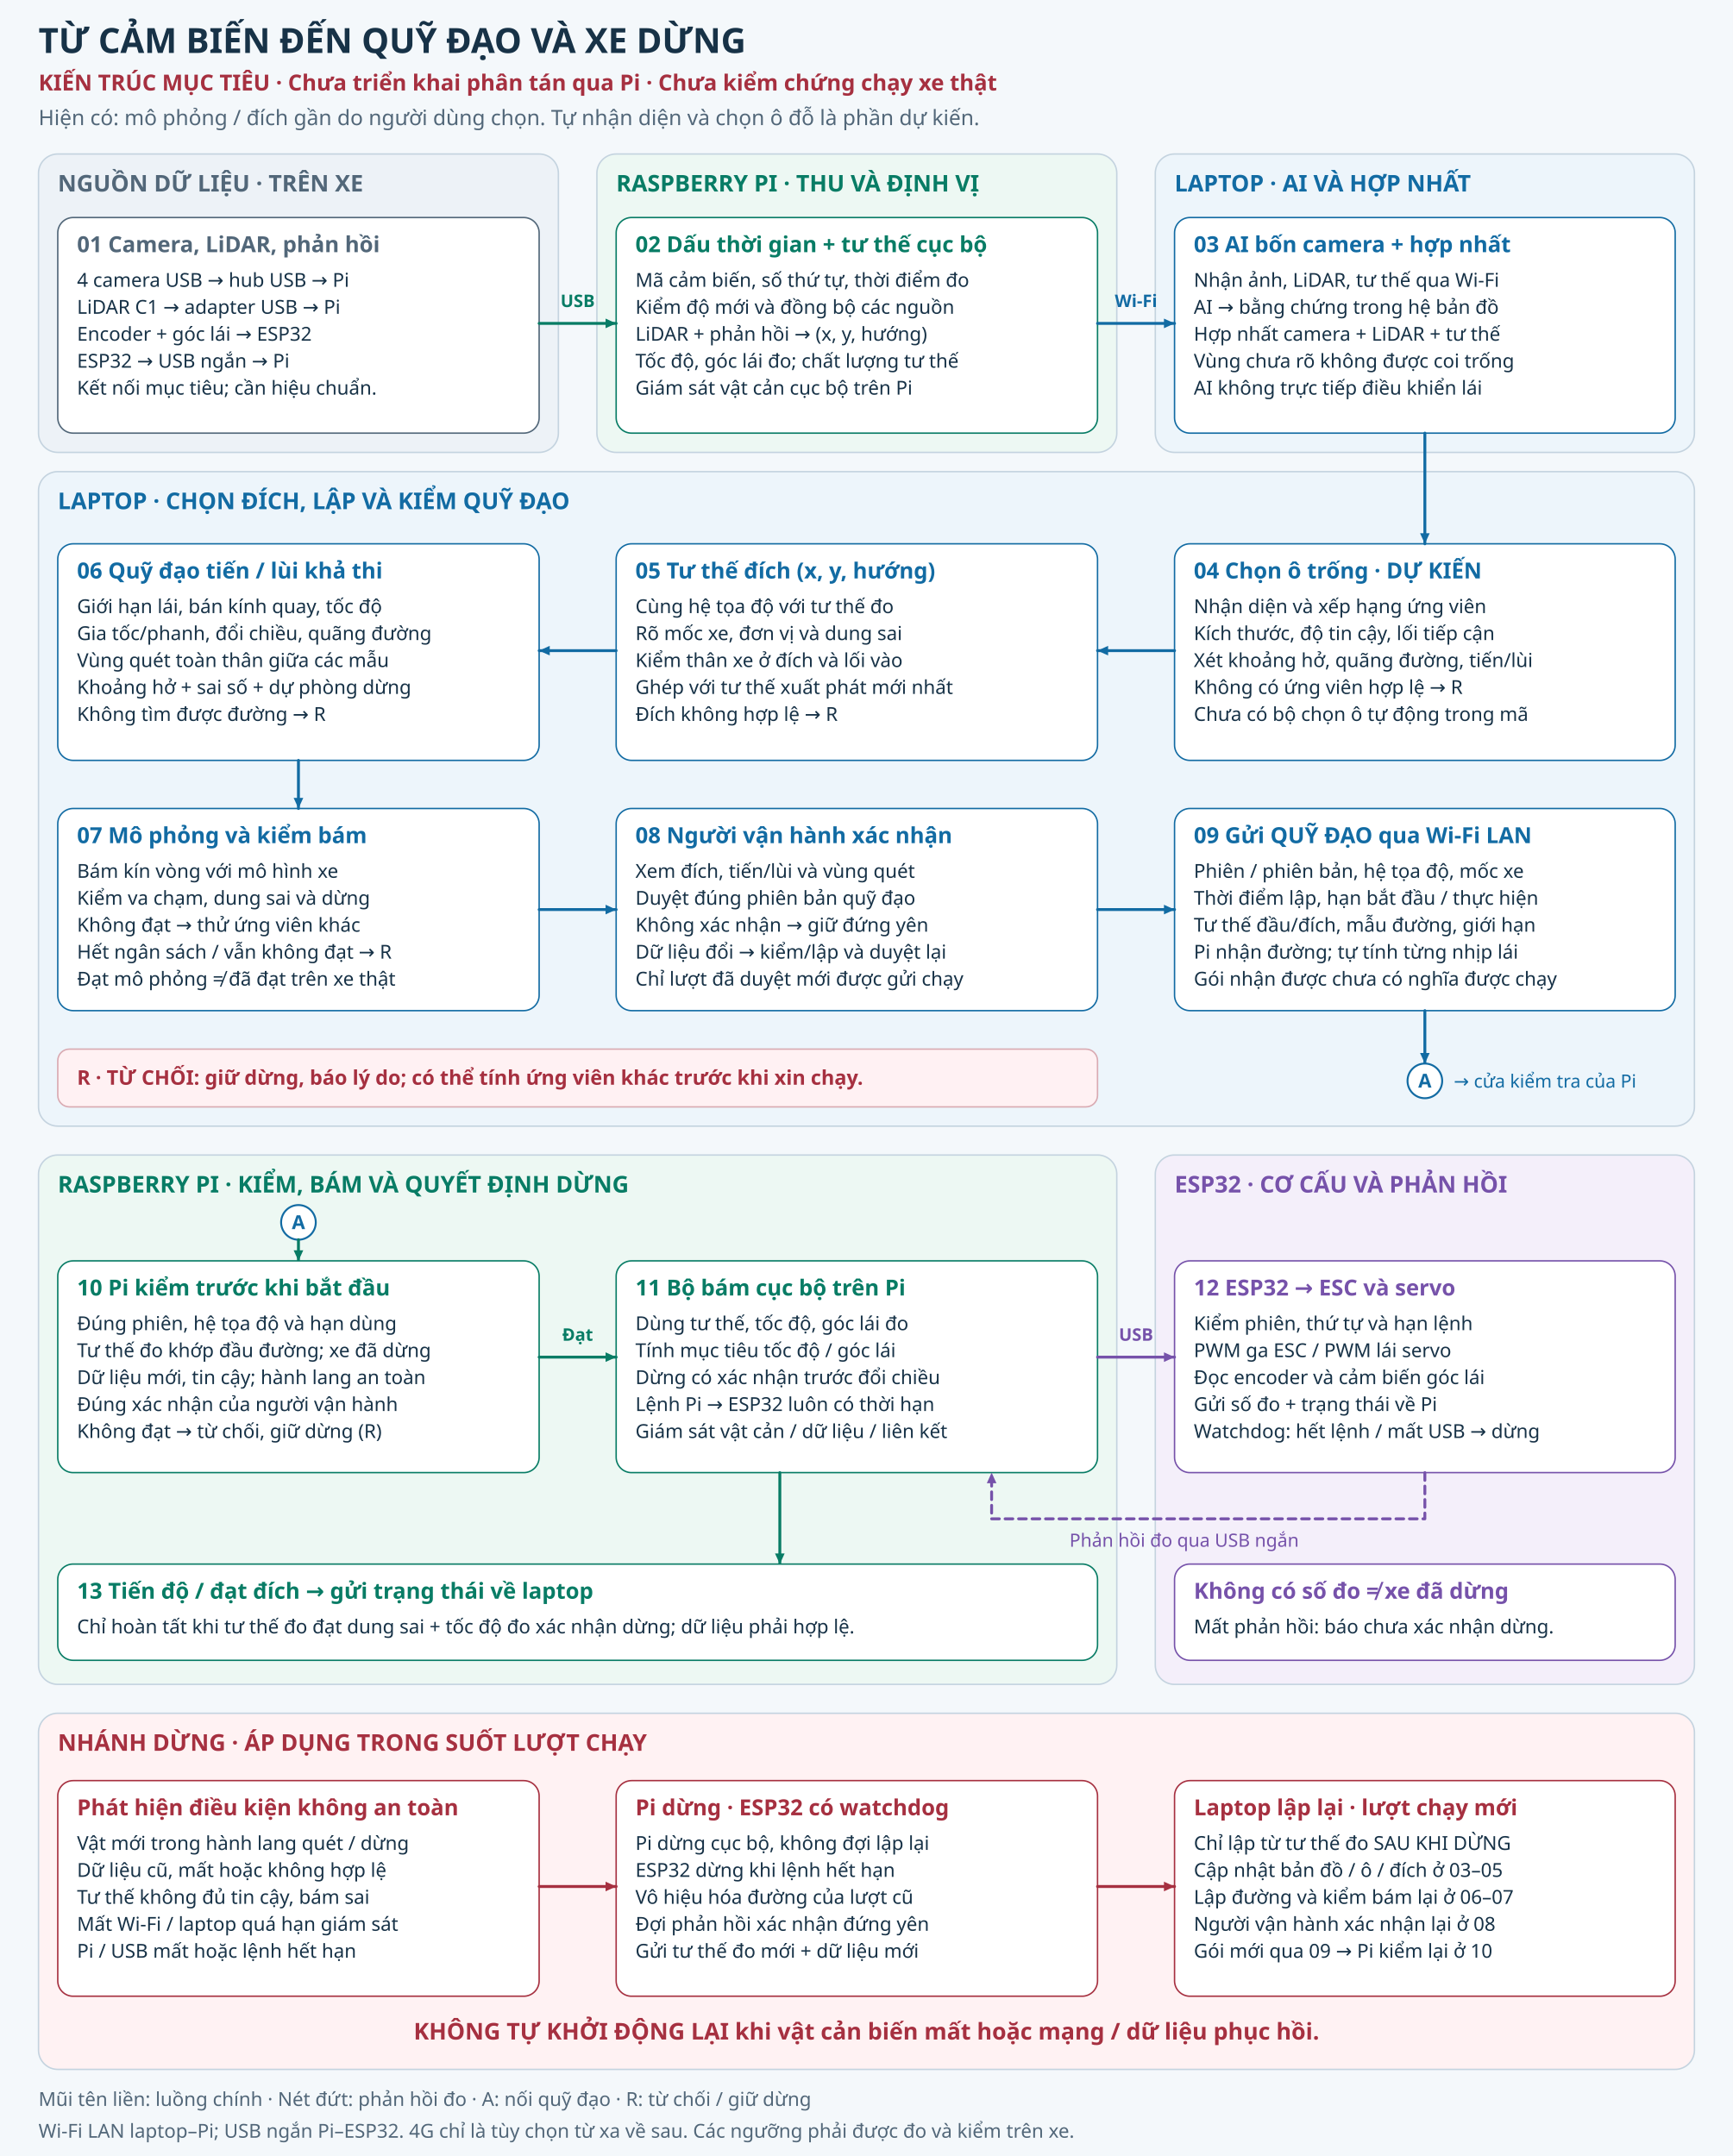
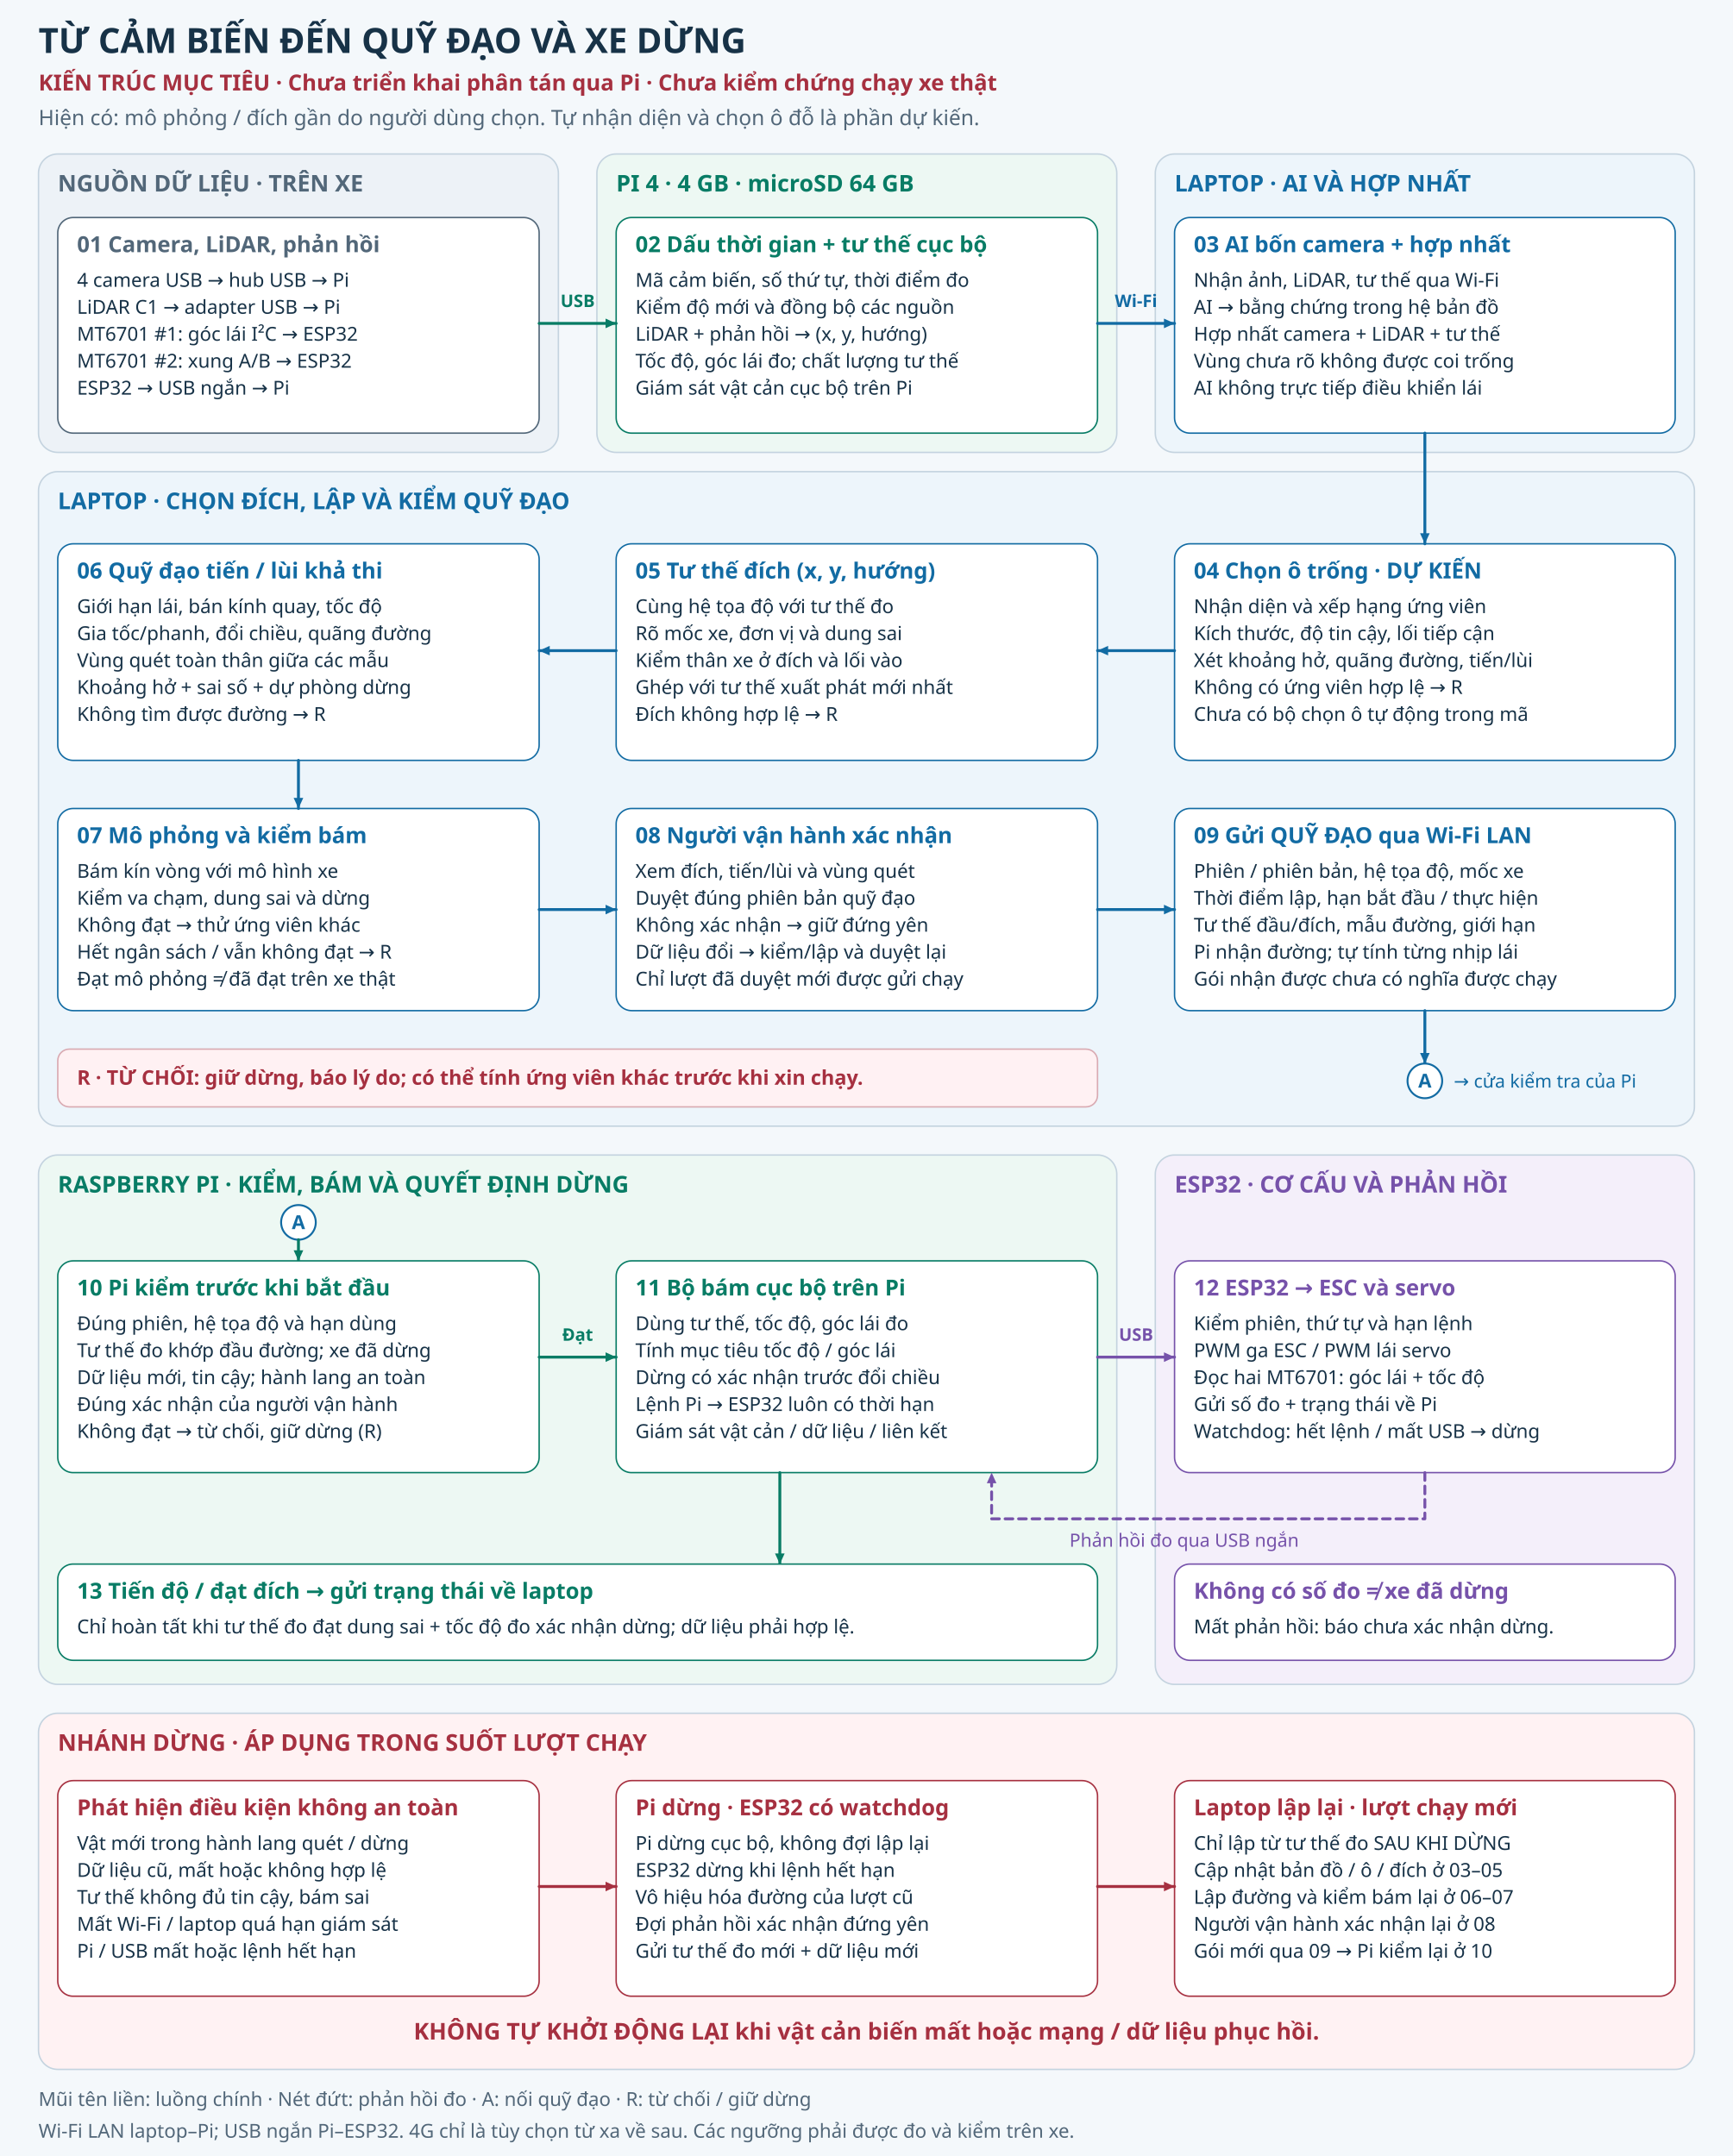
<svg xmlns="http://www.w3.org/2000/svg" width="1800" height="2240" viewBox="0 0 1800 2240">
  <rect width="1800" height="2240" fill="#f4f8fb" />
  <g font-family="Segoe UI" fill="#173247">
    <text x="40" y="55" font-size="36" fill="#173247" font-weight="700" text-anchor="start">TỪ CẢM BIẾN ĐẾN QUỸ ĐẠO VÀ XE DỪNG</text>
    <text x="40" y="94" font-size="23" fill="#a63040" font-weight="700" text-anchor="start">KIẾN TRÚC MỤC TIÊU · Chưa triển khai phân tán qua Pi · Chưa kiểm chứng chạy xe thật</text>
    <text x="40" y="130" font-size="22" fill="#526779" font-weight="400" text-anchor="start">Hiện có: mô phỏng / đích gần do người dùng chọn. Tự nhận diện và chọn ô đỗ là phần dự kiến.</text>
    <rect x="40" y="160" width="540" height="310" rx="20" fill="#edf2f7" stroke="#c4d3df" stroke-width="1.5" />
    <text x="60" y="199" font-size="24" fill="#526779" font-weight="700" text-anchor="start">NGUỒN DỮ LIỆU · TRÊN XE</text>
    <rect x="620" y="160" width="540" height="310" rx="20" fill="#edf8f3" stroke="#c4d3df" stroke-width="1.5" />
-     <text x="640" y="199" font-size="24" fill="#087c65" font-weight="700" text-anchor="start">RASPBERRY PI · THU VÀ ĐỊNH VỊ</text>
+     <text x="640" y="199" font-size="24" fill="#087c65" font-weight="700" text-anchor="start">PI 4 · 4 GB · microSD 64 GB</text>
    <rect x="1200" y="160" width="560" height="310" rx="20" fill="#edf5fb" stroke="#c4d3df" stroke-width="1.5" />
    <text x="1220" y="199" font-size="24" fill="#126ba3" font-weight="700" text-anchor="start">LAPTOP · AI VÀ HỢP NHẤT</text>
    <rect x="60" y="226" width="500" height="224" rx="16" fill="white" stroke="#526779" stroke-width="1.5" />
    <text x="80" y="262" font-size="23" fill="#526779" font-weight="700" text-anchor="start">01  Camera, LiDAR, phản hồi</text>
    <text x="80" y="298" font-size="20" fill="#173247" font-weight="400" text-anchor="start">4 camera USB → hub USB → Pi</text>
    <text x="80" y="326" font-size="20" fill="#173247" font-weight="400" text-anchor="start">LiDAR C1 → adapter USB → Pi</text>
-     <text x="80" y="354" font-size="20" fill="#173247" font-weight="400" text-anchor="start">Encoder + góc lái → ESP32</text>
-     <text x="80" y="382" font-size="20" fill="#173247" font-weight="400" text-anchor="start">ESP32 → USB ngắn → Pi</text>
-     <text x="80" y="410" font-size="20" fill="#173247" font-weight="400" text-anchor="start">Kết nối mục tiêu; cần hiệu chuẩn.</text>
+     <text x="80" y="354" font-size="20" fill="#173247" font-weight="400" text-anchor="start">MT6701 #1: góc lái I²C → ESP32</text>
+     <text x="80" y="382" font-size="20" fill="#173247" font-weight="400" text-anchor="start">MT6701 #2: xung A/B → ESP32</text>
+     <text x="80" y="410" font-size="20" fill="#173247" font-weight="400" text-anchor="start">ESP32 → USB ngắn → Pi</text>
    <rect x="640" y="226" width="500" height="224" rx="16" fill="white" stroke="#087c65" stroke-width="1.5" />
    <text x="660" y="262" font-size="23" fill="#087c65" font-weight="700" text-anchor="start">02  Dấu thời gian + tư thế cục bộ</text>
    <text x="660" y="298" font-size="20" fill="#173247" font-weight="400" text-anchor="start">Mã cảm biến, số thứ tự, thời điểm đo</text>
    <text x="660" y="326" font-size="20" fill="#173247" font-weight="400" text-anchor="start">Kiểm độ mới và đồng bộ các nguồn</text>
    <text x="660" y="354" font-size="20" fill="#173247" font-weight="400" text-anchor="start">LiDAR + phản hồi → (x, y, hướng)</text>
    <text x="660" y="382" font-size="20" fill="#173247" font-weight="400" text-anchor="start">Tốc độ, góc lái đo; chất lượng tư thế</text>
    <text x="660" y="410" font-size="20" fill="#173247" font-weight="400" text-anchor="start">Giám sát vật cản cục bộ trên Pi</text>
    <rect x="1220" y="226" width="520" height="224" rx="16" fill="white" stroke="#126ba3" stroke-width="1.5" />
    <text x="1240" y="262" font-size="23" fill="#126ba3" font-weight="700" text-anchor="start">03  AI bốn camera + hợp nhất</text>
    <text x="1240" y="298" font-size="20" fill="#173247" font-weight="400" text-anchor="start">Nhận ảnh, LiDAR, tư thế qua Wi-Fi</text>
    <text x="1240" y="326" font-size="20" fill="#173247" font-weight="400" text-anchor="start">AI → bằng chứng trong hệ bản đồ</text>
    <text x="1240" y="354" font-size="20" fill="#173247" font-weight="400" text-anchor="start">Hợp nhất camera + LiDAR + tư thế</text>
    <text x="1240" y="382" font-size="20" fill="#173247" font-weight="400" text-anchor="start">Vùng chưa rõ không được coi trống</text>
    <text x="1240" y="410" font-size="20" fill="#173247" font-weight="400" text-anchor="start">AI không trực tiếp điều khiển lái</text>
    <path d="M 560,336 L 640,336" fill="none" stroke="#087c65" stroke-width="3" stroke-linecap="round" stroke-linejoin="round" />
    <polygon points="640.00,336.00 629.00,331.00 629.00,341.00" fill="#087c65" />
    <text x="600" y="319" font-size="18" fill="#087c65" font-weight="700" text-anchor="middle">USB</text>
    <path d="M 1140,336 L 1220,336" fill="none" stroke="#126ba3" stroke-width="3" stroke-linecap="round" stroke-linejoin="round" />
    <polygon points="1220.00,336.00 1209.00,331.00 1209.00,341.00" fill="#126ba3" />
    <text x="1180" y="319" font-size="18" fill="#126ba3" font-weight="700" text-anchor="middle">Wi-Fi</text>
    <rect x="40" y="490" width="1720" height="680" rx="20" fill="#edf5fb" stroke="#c4d3df" stroke-width="1.5" />
    <text x="60" y="529" font-size="24" fill="#126ba3" font-weight="700" text-anchor="start">LAPTOP · CHỌN ĐÍCH, LẬP VÀ KIỂM QUỸ ĐẠO</text>
    <rect x="1220" y="565" width="520" height="225" rx="16" fill="white" stroke="#126ba3" stroke-width="1.5" />
    <text x="1240" y="601" font-size="23" fill="#126ba3" font-weight="700" text-anchor="start">04  Chọn ô trống · DỰ KIẾN</text>
    <text x="1240" y="637" font-size="20" fill="#173247" font-weight="400" text-anchor="start">Nhận diện và xếp hạng ứng viên</text>
    <text x="1240" y="665" font-size="20" fill="#173247" font-weight="400" text-anchor="start">Kích thước, độ tin cậy, lối tiếp cận</text>
    <text x="1240" y="693" font-size="20" fill="#173247" font-weight="400" text-anchor="start">Xét khoảng hở, quãng đường, tiến/lùi</text>
    <text x="1240" y="721" font-size="20" fill="#173247" font-weight="400" text-anchor="start">Không có ứng viên hợp lệ → R</text>
    <text x="1240" y="749" font-size="20" fill="#173247" font-weight="400" text-anchor="start">Chưa có bộ chọn ô tự động trong mã</text>
    <rect x="640" y="565" width="500" height="225" rx="16" fill="white" stroke="#126ba3" stroke-width="1.5" />
    <text x="660" y="601" font-size="23" fill="#126ba3" font-weight="700" text-anchor="start">05  Tư thế đích (x, y, hướng)</text>
    <text x="660" y="637" font-size="20" fill="#173247" font-weight="400" text-anchor="start">Cùng hệ tọa độ với tư thế đo</text>
    <text x="660" y="665" font-size="20" fill="#173247" font-weight="400" text-anchor="start">Rõ mốc xe, đơn vị và dung sai</text>
    <text x="660" y="693" font-size="20" fill="#173247" font-weight="400" text-anchor="start">Kiểm thân xe ở đích và lối vào</text>
    <text x="660" y="721" font-size="20" fill="#173247" font-weight="400" text-anchor="start">Ghép với tư thế xuất phát mới nhất</text>
    <text x="660" y="749" font-size="20" fill="#173247" font-weight="400" text-anchor="start">Đích không hợp lệ → R</text>
    <rect x="60" y="565" width="500" height="225" rx="16" fill="white" stroke="#126ba3" stroke-width="1.5" />
    <text x="80" y="601" font-size="23" fill="#126ba3" font-weight="700" text-anchor="start">06  Quỹ đạo tiến / lùi khả thi</text>
    <text x="80" y="637" font-size="20" fill="#173247" font-weight="400" text-anchor="start">Giới hạn lái, bán kính quay, tốc độ</text>
    <text x="80" y="665" font-size="20" fill="#173247" font-weight="400" text-anchor="start">Gia tốc/phanh, đổi chiều, quãng đường</text>
    <text x="80" y="693" font-size="20" fill="#173247" font-weight="400" text-anchor="start">Vùng quét toàn thân giữa các mẫu</text>
    <text x="80" y="721" font-size="20" fill="#173247" font-weight="400" text-anchor="start">Khoảng hở + sai số + dự phòng dừng</text>
    <text x="80" y="749" font-size="20" fill="#173247" font-weight="400" text-anchor="start">Không tìm được đường → R</text>
    <path d="M 1480,450 L 1480,565" fill="none" stroke="#126ba3" stroke-width="3" stroke-linecap="round" stroke-linejoin="round" />
    <polygon points="1480.00,565.00 1485.00,554.00 1475.00,554.00" fill="#126ba3" />
    <path d="M 1220,676 L 1140,676" fill="none" stroke="#126ba3" stroke-width="3" stroke-linecap="round" stroke-linejoin="round" />
    <polygon points="1140.00,676.00 1151.00,681.00 1151.00,671.00" fill="#126ba3" />
    <path d="M 640,676 L 560,676" fill="none" stroke="#126ba3" stroke-width="3" stroke-linecap="round" stroke-linejoin="round" />
    <polygon points="560.00,676.00 571.00,681.00 571.00,671.00" fill="#126ba3" />
    <rect x="60" y="840" width="500" height="210" rx="16" fill="white" stroke="#126ba3" stroke-width="1.5" />
    <text x="80" y="876" font-size="23" fill="#126ba3" font-weight="700" text-anchor="start">07  Mô phỏng và kiểm bám</text>
    <text x="80" y="912" font-size="20" fill="#173247" font-weight="400" text-anchor="start">Bám kín vòng với mô hình xe</text>
    <text x="80" y="940" font-size="20" fill="#173247" font-weight="400" text-anchor="start">Kiểm va chạm, dung sai và dừng</text>
    <text x="80" y="968" font-size="20" fill="#173247" font-weight="400" text-anchor="start">Không đạt → thử ứng viên khác</text>
    <text x="80" y="996" font-size="20" fill="#173247" font-weight="400" text-anchor="start">Hết ngân sách / vẫn không đạt → R</text>
    <text x="80" y="1024" font-size="20" fill="#173247" font-weight="400" text-anchor="start">Đạt mô phỏng ≠ đã đạt trên xe thật</text>
    <rect x="640" y="840" width="500" height="210" rx="16" fill="white" stroke="#126ba3" stroke-width="1.5" />
    <text x="660" y="876" font-size="23" fill="#126ba3" font-weight="700" text-anchor="start">08  Người vận hành xác nhận</text>
    <text x="660" y="912" font-size="20" fill="#173247" font-weight="400" text-anchor="start">Xem đích, tiến/lùi và vùng quét</text>
    <text x="660" y="940" font-size="20" fill="#173247" font-weight="400" text-anchor="start">Duyệt đúng phiên bản quỹ đạo</text>
    <text x="660" y="968" font-size="20" fill="#173247" font-weight="400" text-anchor="start">Không xác nhận → giữ đứng yên</text>
    <text x="660" y="996" font-size="20" fill="#173247" font-weight="400" text-anchor="start">Dữ liệu đổi → kiểm/lập và duyệt lại</text>
    <text x="660" y="1024" font-size="20" fill="#173247" font-weight="400" text-anchor="start">Chỉ lượt đã duyệt mới được gửi chạy</text>
    <rect x="1220" y="840" width="520" height="210" rx="16" fill="white" stroke="#126ba3" stroke-width="1.5" />
    <text x="1240" y="876" font-size="23" fill="#126ba3" font-weight="700" text-anchor="start">09  Gửi QUỸ ĐẠO qua Wi-Fi LAN</text>
    <text x="1240" y="912" font-size="20" fill="#173247" font-weight="400" text-anchor="start">Phiên / phiên bản, hệ tọa độ, mốc xe</text>
    <text x="1240" y="940" font-size="20" fill="#173247" font-weight="400" text-anchor="start">Thời điểm lập, hạn bắt đầu / thực hiện</text>
    <text x="1240" y="968" font-size="20" fill="#173247" font-weight="400" text-anchor="start">Tư thế đầu/đích, mẫu đường, giới hạn</text>
    <text x="1240" y="996" font-size="20" fill="#173247" font-weight="400" text-anchor="start">Pi nhận đường; tự tính từng nhịp lái</text>
    <text x="1240" y="1024" font-size="20" fill="#173247" font-weight="400" text-anchor="start">Gói nhận được chưa có nghĩa được chạy</text>
    <path d="M 310,790 L 310,840" fill="none" stroke="#126ba3" stroke-width="3" stroke-linecap="round" stroke-linejoin="round" />
    <polygon points="310.00,840.00 315.00,829.00 305.00,829.00" fill="#126ba3" />
    <path d="M 560,945 L 640,945" fill="none" stroke="#126ba3" stroke-width="3" stroke-linecap="round" stroke-linejoin="round" />
    <polygon points="640.00,945.00 629.00,940.00 629.00,950.00" fill="#126ba3" />
    <path d="M 1140,945 L 1220,945" fill="none" stroke="#126ba3" stroke-width="3" stroke-linecap="round" stroke-linejoin="round" />
    <polygon points="1220.00,945.00 1209.00,940.00 1209.00,950.00" fill="#126ba3" />
    <rect x="60" y="1090" width="1080" height="60" rx="12" fill="#fff1f3" stroke="#d9aab2" stroke-width="1.5" />
    <text x="80" y="1127" font-size="21" fill="#a63040" font-weight="700" text-anchor="start">R · TỪ CHỐI: giữ dừng, báo lý do; có thể tính ứng viên khác trước khi xin chạy.</text>
    <path d="M 1480,1050 L 1480,1105" fill="none" stroke="#126ba3" stroke-width="3" stroke-linecap="round" stroke-linejoin="round" />
    <polygon points="1480.00,1105.00 1485.00,1094.00 1475.00,1094.00" fill="#126ba3" />
    <circle cx="1480" cy="1123" r="18" fill="white" stroke="#126ba3" stroke-width="2" />
    <text x="1480" y="1130" font-size="20" fill="#126ba3" font-weight="700" text-anchor="middle">A</text>
    <text x="1510" y="1130" font-size="19" fill="#126ba3" font-weight="400" text-anchor="start">→ cửa kiểm tra của Pi</text>
    <rect x="40" y="1200" width="1120" height="550" rx="20" fill="#edf8f3" stroke="#c4d3df" stroke-width="1.5" />
    <text x="60" y="1239" font-size="24" fill="#087c65" font-weight="700" text-anchor="start">RASPBERRY PI · KIỂM, BÁM VÀ QUYẾT ĐỊNH DỪNG</text>
    <rect x="1200" y="1200" width="560" height="550" rx="20" fill="#f4effa" stroke="#c4d3df" stroke-width="1.5" />
    <text x="1220" y="1239" font-size="24" fill="#7652aa" font-weight="700" text-anchor="start">ESP32 · CƠ CẤU VÀ PHẢN HỒI</text>
    <circle cx="310" cy="1270" r="18" fill="white" stroke="#126ba3" stroke-width="2" />
    <text x="310" y="1277" font-size="20" fill="#126ba3" font-weight="700" text-anchor="middle">A</text>
    <path d="M 310,1288 L 310,1310" fill="none" stroke="#087c65" stroke-width="3" stroke-linecap="round" stroke-linejoin="round" />
    <polygon points="310.00,1310.00 315.00,1299.00 305.00,1299.00" fill="#087c65" />
    <rect x="60" y="1310" width="500" height="220" rx="16" fill="white" stroke="#087c65" stroke-width="1.5" />
    <text x="80" y="1346" font-size="23" fill="#087c65" font-weight="700" text-anchor="start">10  Pi kiểm trước khi bắt đầu</text>
    <text x="80" y="1382" font-size="20" fill="#173247" font-weight="400" text-anchor="start">Đúng phiên, hệ tọa độ và hạn dùng</text>
    <text x="80" y="1410" font-size="20" fill="#173247" font-weight="400" text-anchor="start">Tư thế đo khớp đầu đường; xe đã dừng</text>
    <text x="80" y="1438" font-size="20" fill="#173247" font-weight="400" text-anchor="start">Dữ liệu mới, tin cậy; hành lang an toàn</text>
    <text x="80" y="1466" font-size="20" fill="#173247" font-weight="400" text-anchor="start">Đúng xác nhận của người vận hành</text>
    <text x="80" y="1494" font-size="20" fill="#173247" font-weight="400" text-anchor="start">Không đạt → từ chối, giữ dừng (R)</text>
    <rect x="640" y="1310" width="500" height="220" rx="16" fill="white" stroke="#087c65" stroke-width="1.5" />
    <text x="660" y="1346" font-size="23" fill="#087c65" font-weight="700" text-anchor="start">11  Bộ bám cục bộ trên Pi</text>
    <text x="660" y="1382" font-size="20" fill="#173247" font-weight="400" text-anchor="start">Dùng tư thế, tốc độ, góc lái đo</text>
    <text x="660" y="1410" font-size="20" fill="#173247" font-weight="400" text-anchor="start">Tính mục tiêu tốc độ / góc lái</text>
    <text x="660" y="1438" font-size="20" fill="#173247" font-weight="400" text-anchor="start">Dừng có xác nhận trước đổi chiều</text>
    <text x="660" y="1466" font-size="20" fill="#173247" font-weight="400" text-anchor="start">Lệnh Pi → ESP32 luôn có thời hạn</text>
    <text x="660" y="1494" font-size="20" fill="#173247" font-weight="400" text-anchor="start">Giám sát vật cản / dữ liệu / liên kết</text>
    <rect x="1220" y="1310" width="520" height="220" rx="16" fill="white" stroke="#7652aa" stroke-width="1.5" />
    <text x="1240" y="1346" font-size="23" fill="#7652aa" font-weight="700" text-anchor="start">12  ESP32 → ESC và servo</text>
    <text x="1240" y="1382" font-size="20" fill="#173247" font-weight="400" text-anchor="start">Kiểm phiên, thứ tự và hạn lệnh</text>
    <text x="1240" y="1410" font-size="20" fill="#173247" font-weight="400" text-anchor="start">PWM ga ESC / PWM lái servo</text>
-     <text x="1240" y="1438" font-size="20" fill="#173247" font-weight="400" text-anchor="start">Đọc encoder và cảm biến góc lái</text>
+     <text x="1240" y="1438" font-size="20" fill="#173247" font-weight="400" text-anchor="start">Đọc hai MT6701: góc lái + tốc độ</text>
    <text x="1240" y="1466" font-size="20" fill="#173247" font-weight="400" text-anchor="start">Gửi số đo + trạng thái về Pi</text>
    <text x="1240" y="1494" font-size="20" fill="#173247" font-weight="400" text-anchor="start">Watchdog: hết lệnh / mất USB → dừng</text>
    <path d="M 560,1410 L 640,1410" fill="none" stroke="#087c65" stroke-width="3" stroke-linecap="round" stroke-linejoin="round" />
    <polygon points="640.00,1410.00 629.00,1405.00 629.00,1415.00" fill="#087c65" />
    <text x="600" y="1393" font-size="18" fill="#087c65" font-weight="700" text-anchor="middle">Đạt</text>
    <path d="M 1140,1410 L 1220,1410" fill="none" stroke="#7652aa" stroke-width="3" stroke-linecap="round" stroke-linejoin="round" />
    <polygon points="1220.00,1410.00 1209.00,1405.00 1209.00,1415.00" fill="#7652aa" />
    <text x="1180" y="1393" font-size="18" fill="#7652aa" font-weight="700" text-anchor="middle">USB</text>
    <path d="M 1480,1530 L 1480,1578 L 1030,1578 L 1030,1530" fill="none" stroke="#7652aa" stroke-width="3" stroke-linecap="round" stroke-linejoin="round" stroke-dasharray="8 6" />
    <polygon points="1030.00,1530.00 1025.00,1541.00 1035.00,1541.00" fill="#7652aa" />
    <text x="1230" y="1607" font-size="19" fill="#7652aa" font-weight="400" text-anchor="middle">Phản hồi đo qua USB ngắn</text>
    <path d="M 810,1530 L 810,1625" fill="none" stroke="#087c65" stroke-width="3" stroke-linecap="round" stroke-linejoin="round" />
    <polygon points="810.00,1625.00 815.00,1614.00 805.00,1614.00" fill="#087c65" />
    <rect x="60" y="1625" width="1080" height="100" rx="16" fill="white" stroke="#087c65" stroke-width="1.5" />
    <text x="80" y="1661" font-size="23" fill="#087c65" font-weight="700" text-anchor="start">13  Tiến độ / đạt đích → gửi trạng thái về laptop</text>
    <text x="80" y="1697" font-size="20" fill="#173247" font-weight="400" text-anchor="start">Chỉ hoàn tất khi tư thế đo đạt dung sai + tốc độ đo xác nhận dừng; dữ liệu phải hợp lệ.</text>
    <rect x="1220" y="1625" width="520" height="100" rx="16" fill="white" stroke="#7652aa" stroke-width="1.5" />
    <text x="1240" y="1661" font-size="23" fill="#7652aa" font-weight="700" text-anchor="start">Không có số đo ≠ xe đã dừng</text>
    <text x="1240" y="1697" font-size="20" fill="#173247" font-weight="400" text-anchor="start">Mất phản hồi: báo chưa xác nhận dừng.</text>
    <rect x="40" y="1780" width="1720" height="370" rx="20" fill="#fff2f3" stroke="#c4d3df" stroke-width="1.5" />
    <text x="60" y="1819" font-size="24" fill="#a63040" font-weight="700" text-anchor="start">NHÁNH DỪNG · ÁP DỤNG TRONG SUỐT LƯỢT CHẠY</text>
    <rect x="60" y="1850" width="500" height="224" rx="16" fill="white" stroke="#a63040" stroke-width="1.5" />
    <text x="80" y="1886" font-size="23" fill="#a63040" font-weight="700" text-anchor="start">Phát hiện điều kiện không an toàn</text>
    <text x="80" y="1922" font-size="20" fill="#173247" font-weight="400" text-anchor="start">Vật mới trong hành lang quét / dừng</text>
    <text x="80" y="1950" font-size="20" fill="#173247" font-weight="400" text-anchor="start">Dữ liệu cũ, mất hoặc không hợp lệ</text>
    <text x="80" y="1978" font-size="20" fill="#173247" font-weight="400" text-anchor="start">Tư thế không đủ tin cậy, bám sai</text>
    <text x="80" y="2006" font-size="20" fill="#173247" font-weight="400" text-anchor="start">Mất Wi-Fi / laptop quá hạn giám sát</text>
    <text x="80" y="2034" font-size="20" fill="#173247" font-weight="400" text-anchor="start">Pi / USB mất hoặc lệnh hết hạn</text>
    <rect x="640" y="1850" width="500" height="224" rx="16" fill="white" stroke="#a63040" stroke-width="1.5" />
    <text x="660" y="1886" font-size="23" fill="#a63040" font-weight="700" text-anchor="start">Pi dừng · ESP32 có watchdog</text>
    <text x="660" y="1922" font-size="20" fill="#173247" font-weight="400" text-anchor="start">Pi dừng cục bộ, không đợi lập lại</text>
    <text x="660" y="1950" font-size="20" fill="#173247" font-weight="400" text-anchor="start">ESP32 dừng khi lệnh hết hạn</text>
    <text x="660" y="1978" font-size="20" fill="#173247" font-weight="400" text-anchor="start">Vô hiệu hóa đường của lượt cũ</text>
    <text x="660" y="2006" font-size="20" fill="#173247" font-weight="400" text-anchor="start">Đợi phản hồi xác nhận đứng yên</text>
    <text x="660" y="2034" font-size="20" fill="#173247" font-weight="400" text-anchor="start">Gửi tư thế đo mới + dữ liệu mới</text>
    <rect x="1220" y="1850" width="520" height="224" rx="16" fill="white" stroke="#a63040" stroke-width="1.5" />
    <text x="1240" y="1886" font-size="23" fill="#a63040" font-weight="700" text-anchor="start">Laptop lập lại · lượt chạy mới</text>
    <text x="1240" y="1922" font-size="20" fill="#173247" font-weight="400" text-anchor="start">Chỉ lập từ tư thế đo SAU KHI DỪNG</text>
    <text x="1240" y="1950" font-size="20" fill="#173247" font-weight="400" text-anchor="start">Cập nhật bản đồ / ô / đích ở 03–05</text>
    <text x="1240" y="1978" font-size="20" fill="#173247" font-weight="400" text-anchor="start">Lập đường và kiểm bám lại ở 06–07</text>
    <text x="1240" y="2006" font-size="20" fill="#173247" font-weight="400" text-anchor="start">Người vận hành xác nhận lại ở 08</text>
    <text x="1240" y="2034" font-size="20" fill="#173247" font-weight="400" text-anchor="start">Gói mới qua 09 → Pi kiểm lại ở 10</text>
    <path d="M 560,1960 L 640,1960" fill="none" stroke="#a63040" stroke-width="3" stroke-linecap="round" stroke-linejoin="round" />
    <polygon points="640.00,1960.00 629.00,1955.00 629.00,1965.00" fill="#a63040" />
    <path d="M 1140,1960 L 1220,1960" fill="none" stroke="#a63040" stroke-width="3" stroke-linecap="round" stroke-linejoin="round" />
    <polygon points="1220.00,1960.00 1209.00,1955.00 1209.00,1965.00" fill="#a63040" />
    <text x="900" y="2119" font-size="24" fill="#a63040" font-weight="700" text-anchor="middle">KHÔNG TỰ KHỞI ĐỘNG LẠI khi vật cản biến mất hoặc mạng / dữ liệu phục hồi.</text>
    <text x="40" y="2188" font-size="20" fill="#526779" font-weight="400" text-anchor="start">Mũi tên liền: luồng chính  ·  Nét đứt: phản hồi đo  ·  A: nối quỹ đạo  ·  R: từ chối / giữ dừng</text>
    <text x="40" y="2221" font-size="20" fill="#526779" font-weight="400" text-anchor="start">Wi-Fi LAN laptop–Pi; USB ngắn Pi–ESP32. 4G chỉ là tùy chọn từ xa về sau. Các ngưỡng phải được đo và kiểm trên xe.</text>
  </g>
</svg>
